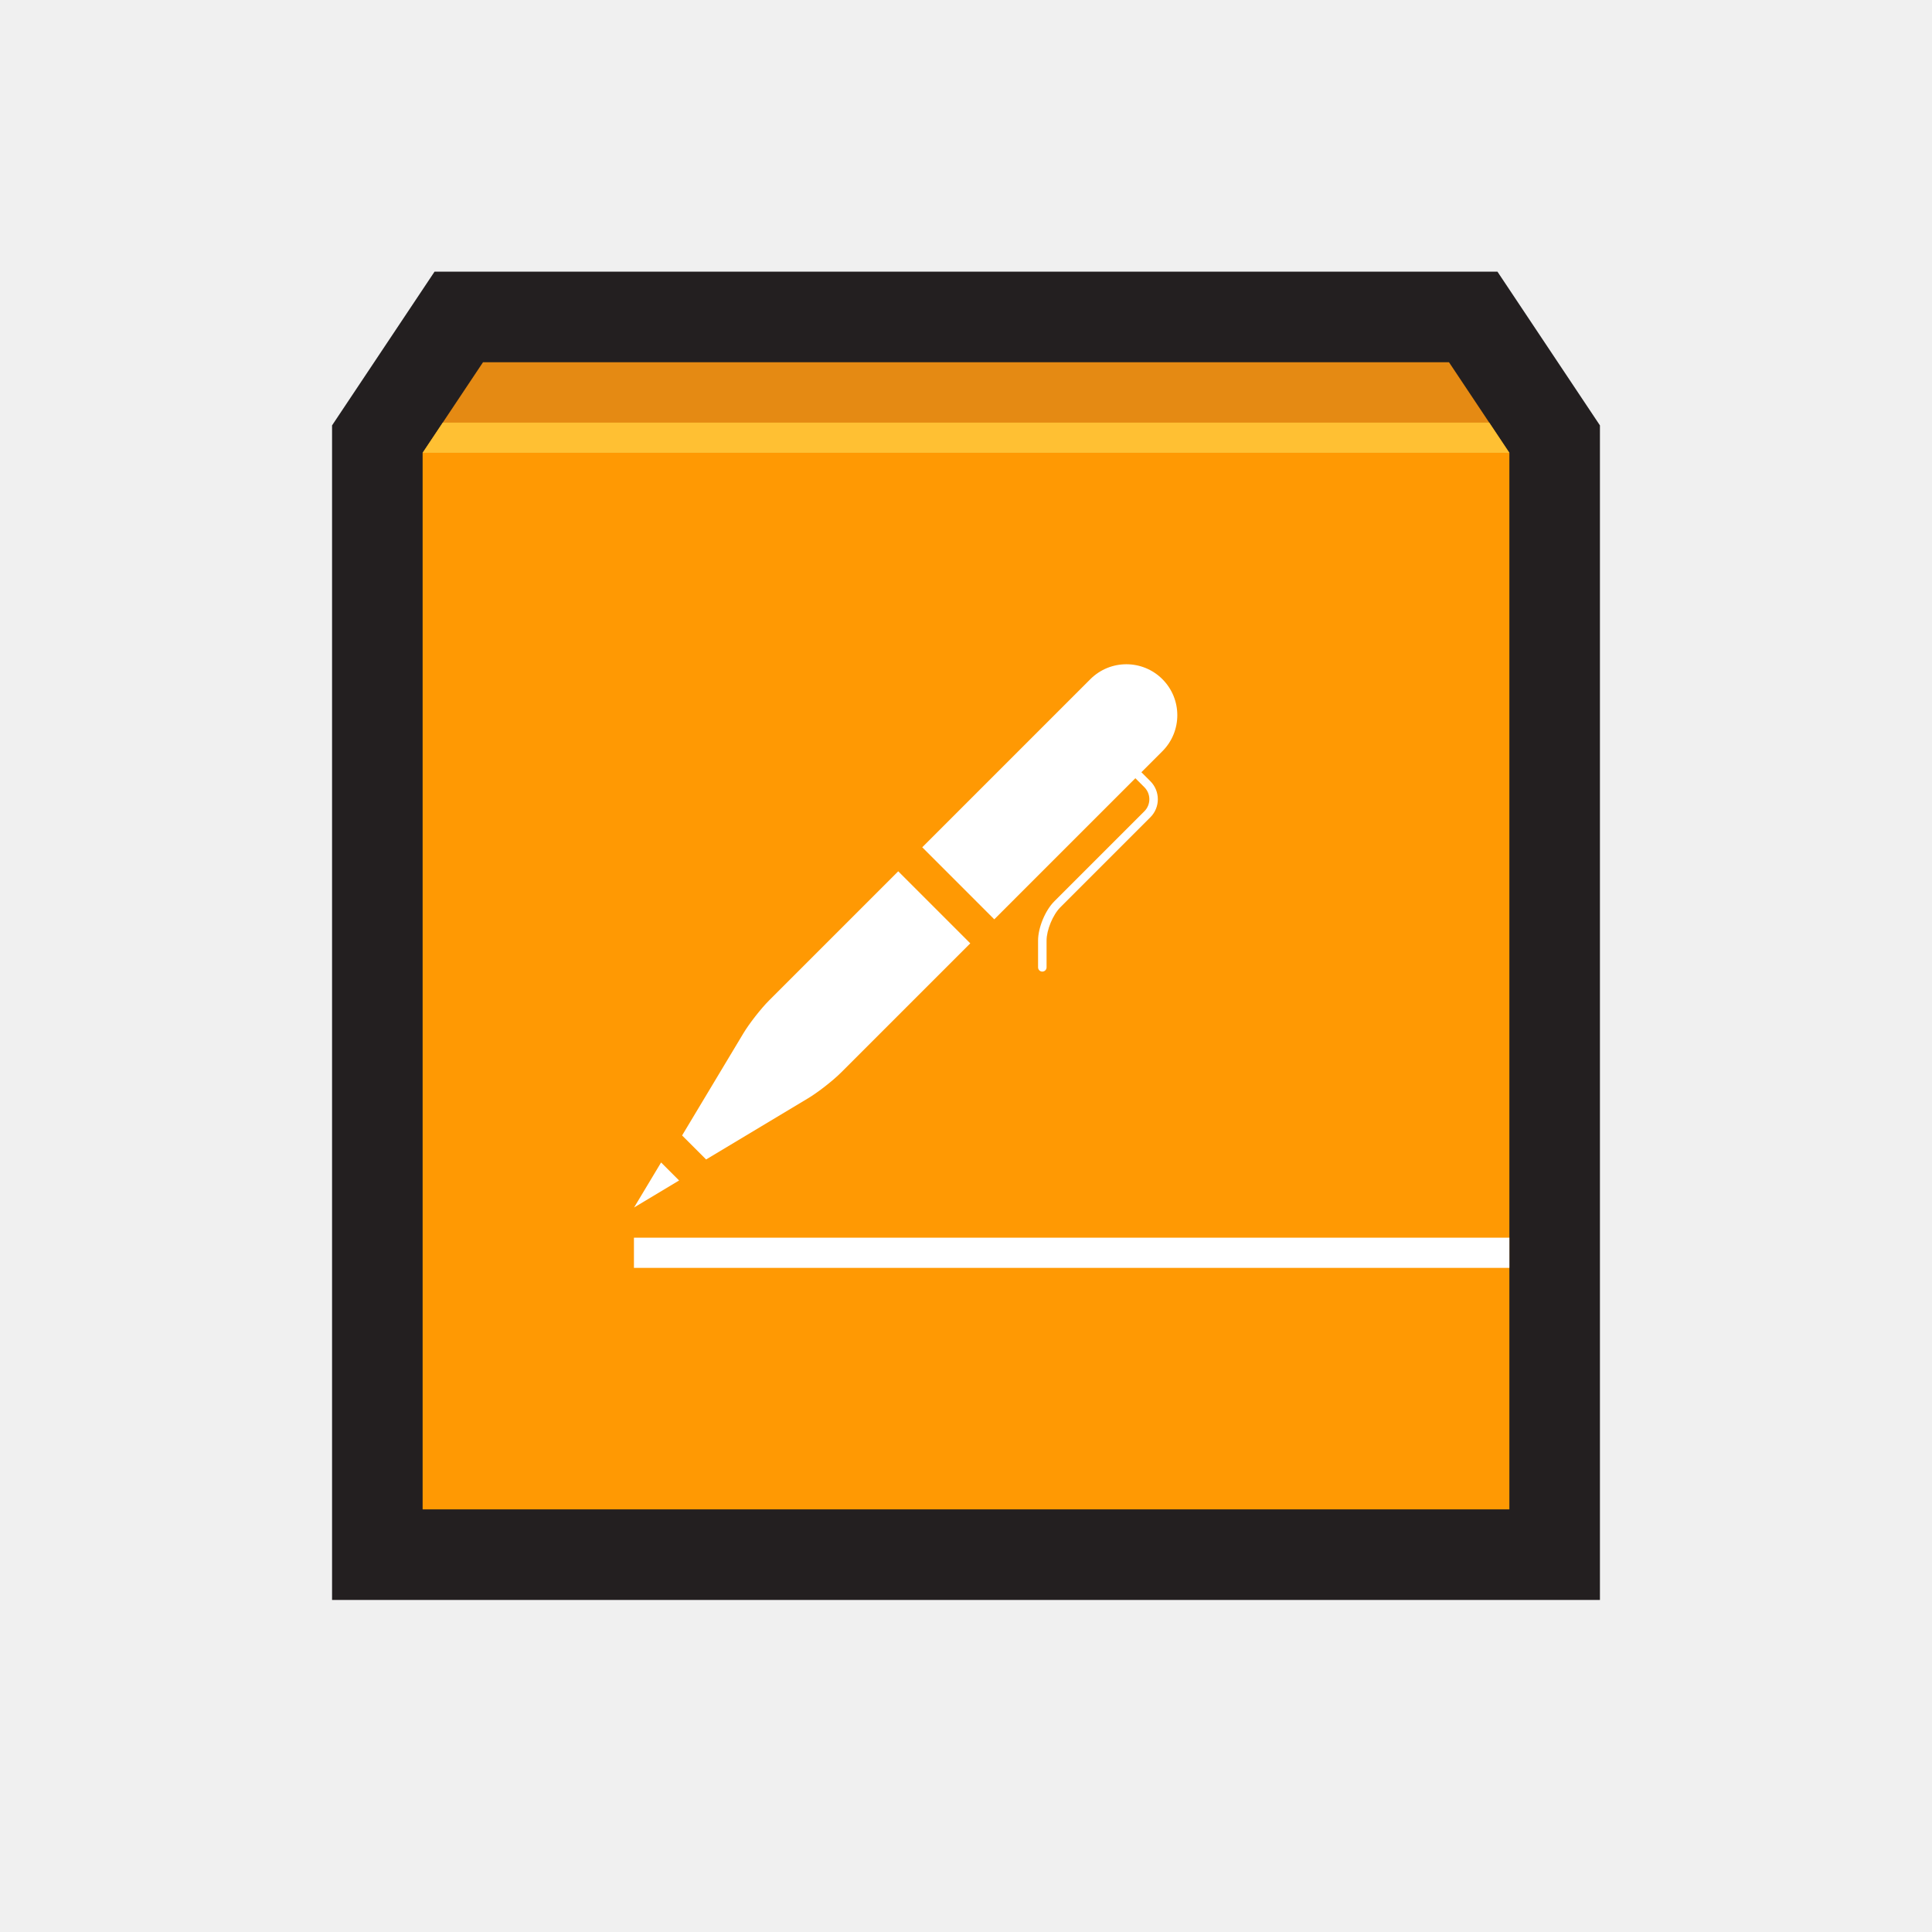
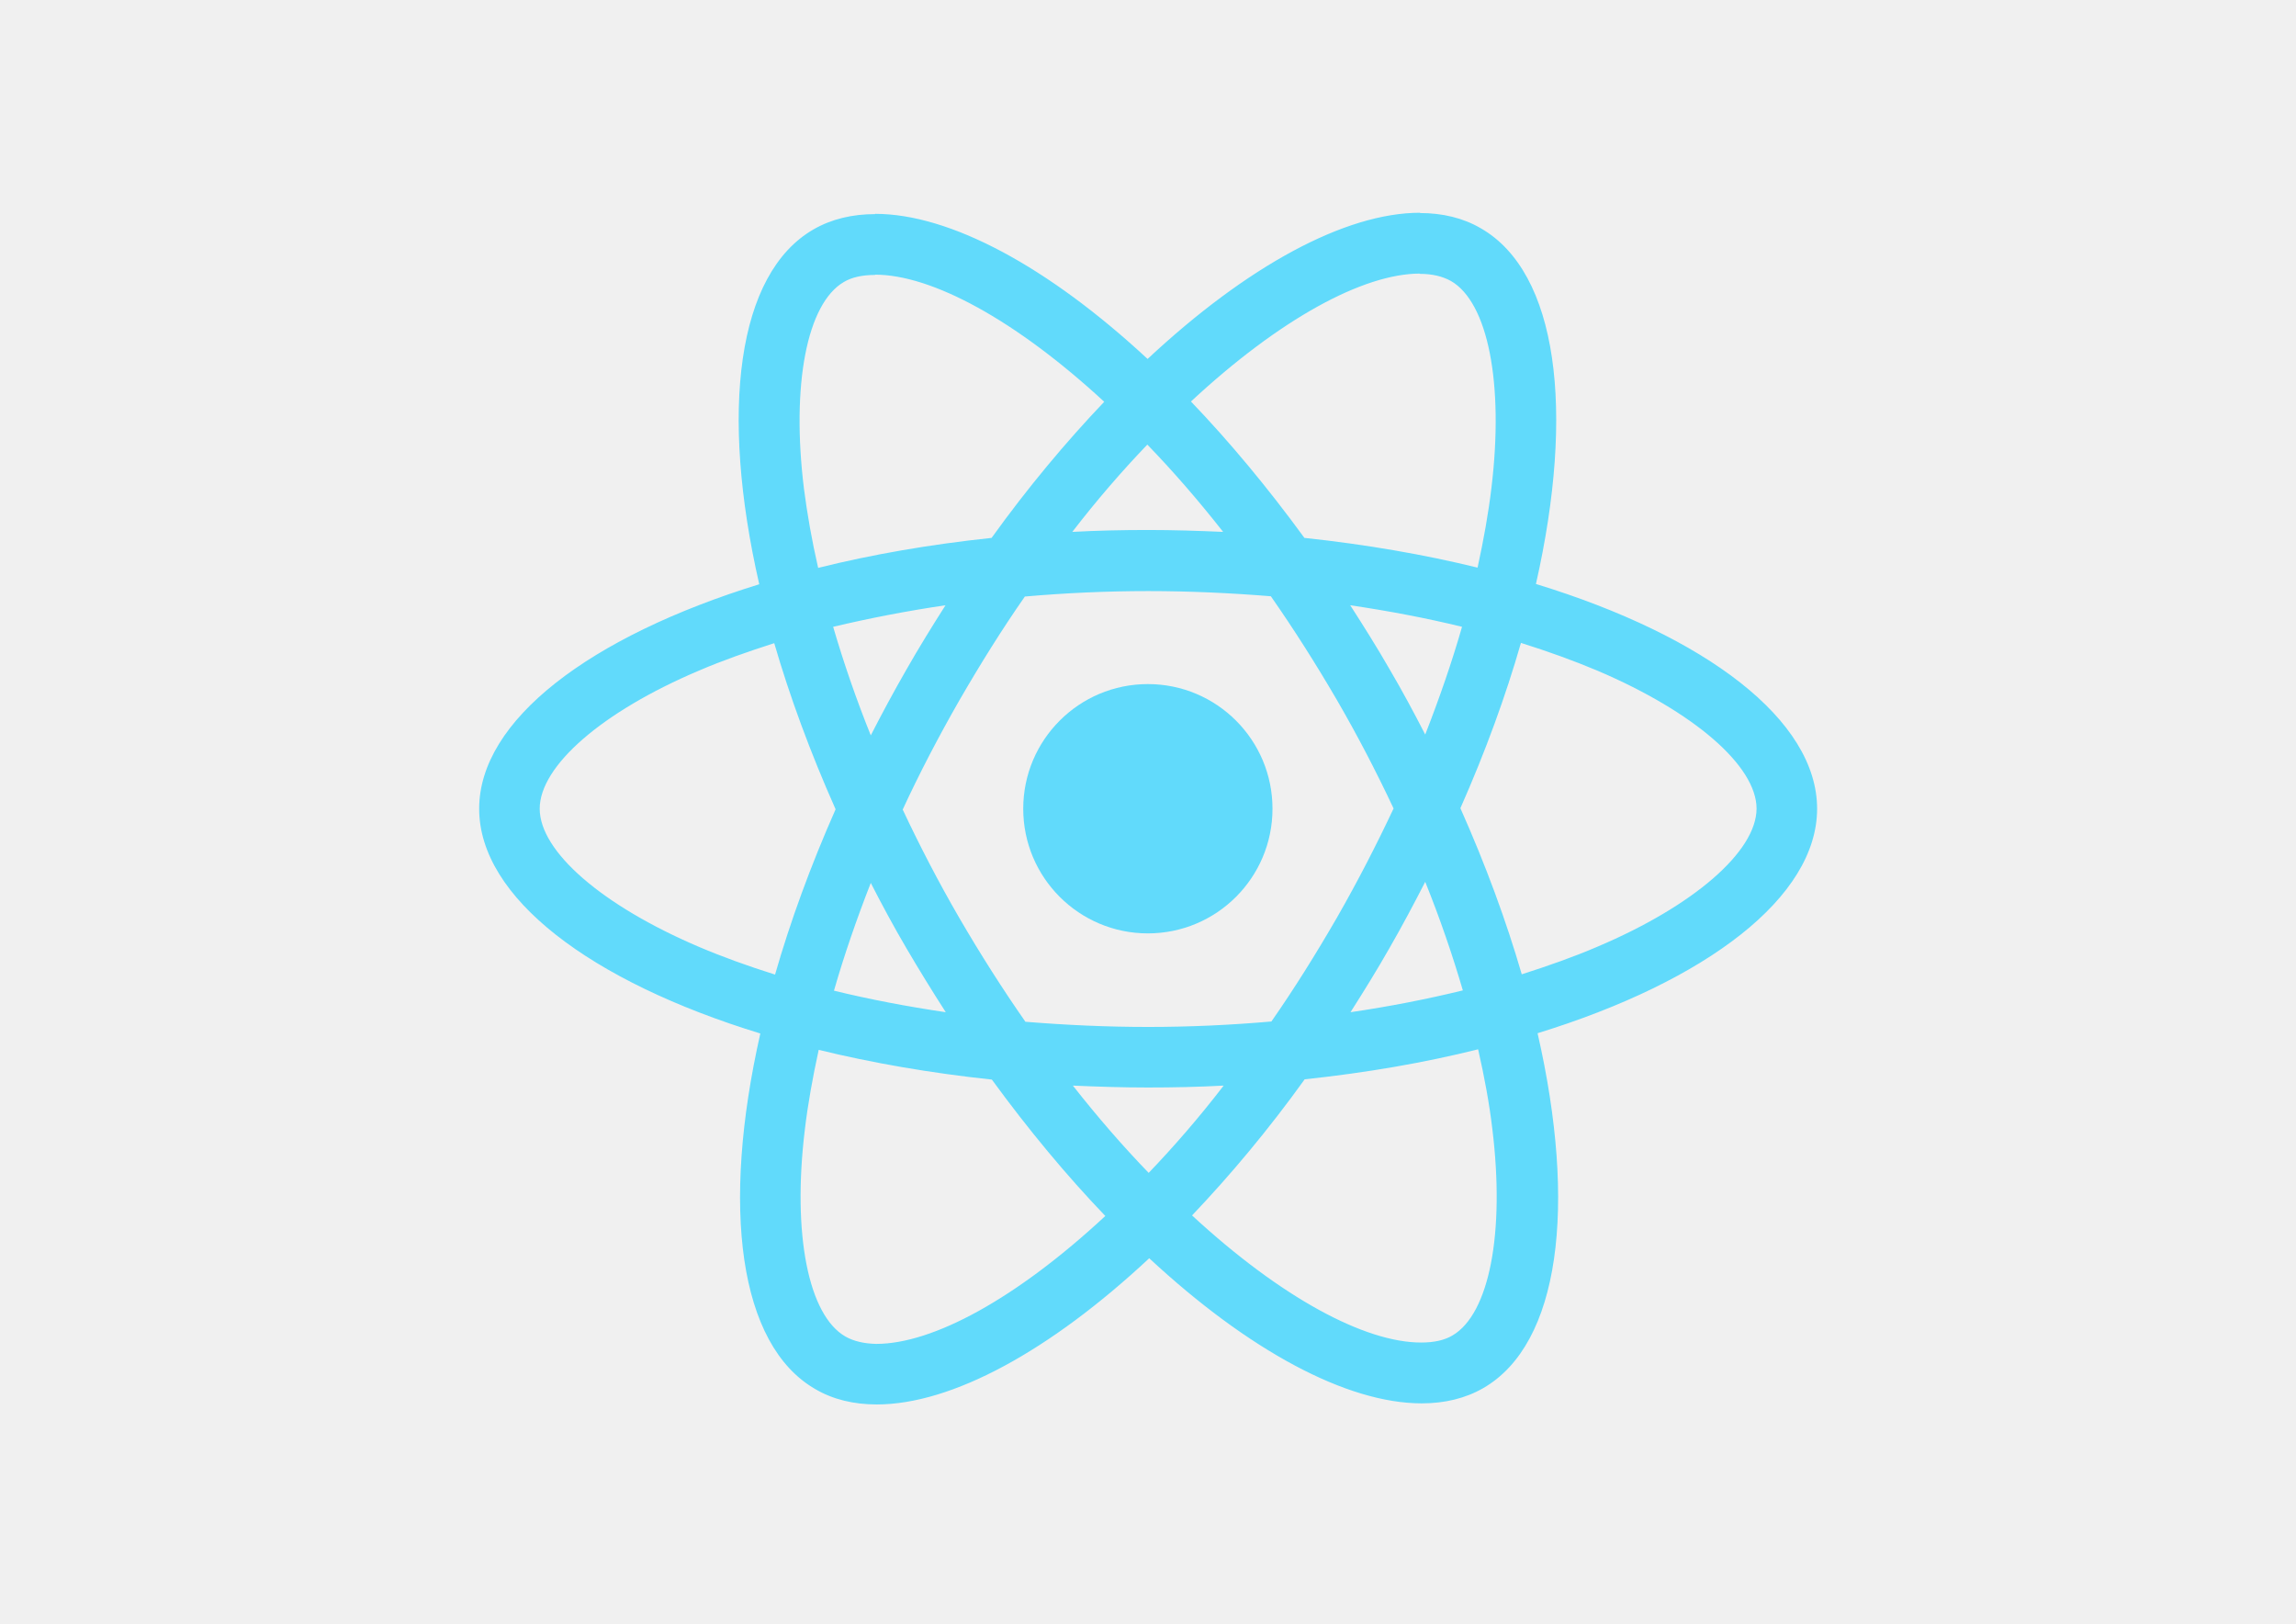
- <svg xmlns="http://www.w3.org/2000/svg" version="1.1" x="0px" y="0px" width="512px" height="512px" viewBox="0 0 512 512" enable-background="new 0 0 512 512" xml:space="preserve">
-   <g id="guides">
- </g>
-   <g id="icon">
-     <polygon fill="#231F20" points="424,112.733 396.845,72 115.155,72 88,112.733 88,424 424,424  " />
-     <rect x="112" y="120" fill="#FF9903" width="288" height="280" />
-     <polygon fill="#E58A13" points="384,96 128,96 112,120 400,120  " />
-     <polygon fill="#FFC033" points="117.333,112 112,120 400,120 394.666,112  " />
-     <rect x="168" y="328" fill="#FFFFFF" width="232" height="8" />
-     <g>
-       <path fill="#FFFFFF" d="M203.833,265.109c-2.188,2.188-5.28,6.148-6.871,8.802l-16.199,26.996l6.364,6.364l26.997-16.198    c2.653-1.592,6.614-4.684,8.801-6.871l34.208-34.207l-19.093-19.093L203.833,265.109z" />
-       <path fill="#FFFFFF" d="M277.351,256.358v-7.104c0-2.796,1.672-6.83,3.647-8.807l23.867-23.865c2.63-2.632,2.63-6.914,0-9.546    l-2.387-2.386l5.568-5.568c5.271-5.272,5.271-13.821,0-19.093c-5.273-5.272-13.821-5.272-19.093,0l-44.549,44.549l19.092,19.092    l37.389-37.39l2.389,2.387c1.754,1.755,1.754,4.61,0,6.364l-23.867,23.866c-2.415,2.415-4.307,6.982-4.307,10.397v7.104    c0,0.311,0.127,0.592,0.329,0.796c0.204,0.204,0.485,0.329,0.796,0.329C276.847,257.483,277.351,256.98,277.351,256.358z" />
-       <polygon fill="#FFFFFF" points="168.035,320 179.967,312.84 175.196,308.068   " />
-     </g>
+ <svg xmlns="http://www.w3.org/2000/svg" viewBox="0 0 841.9 595.3">
+   <g fill="#61DAFB">
+     <path d="M666.3 296.5c0-32.5-40.7-63.3-103.1-82.4 14.4-63.6 8-114.2-20.2-130.4-6.5-3.8-14.1-5.6-22.4-5.6v22.3c4.6 0 8.3.9 11.4 2.6 13.6 7.8 19.5 37.5 14.9 75.7-1.1 9.4-2.9 19.3-5.1 29.4-19.6-4.8-41-8.5-63.5-10.9-13.5-18.5-27.5-35.3-41.6-50 32.6-30.3 63.2-46.9 84-46.9V78c-27.5 0-63.5 19.6-99.9 53.6-36.4-33.8-72.4-53.2-99.9-53.2v22.3c20.7 0 51.4 16.5 84 46.6-14 14.7-28 31.4-41.3 49.9-22.6 2.4-44 6.1-63.6 11-2.3-10-4-19.7-5.2-29-4.7-38.2 1.1-67.9 14.6-75.8 3-1.8 6.9-2.6 11.5-2.6V78.5c-8.4 0-16 1.8-22.6 5.6-28.1 16.2-34.4 66.7-19.9 130.1-62.2 19.2-102.7 49.9-102.7 82.3 0 32.5 40.7 63.3 103.1 82.4-14.4 63.6-8 114.2 20.2 130.4 6.5 3.8 14.1 5.6 22.5 5.6 27.5 0 63.5-19.6 99.9-53.6 36.4 33.8 72.4 53.2 99.9 53.2 8.4 0 16-1.8 22.6-5.6 28.1-16.2 34.4-66.7 19.9-130.1 62-19.1 102.5-49.9 102.5-82.3zm-130.2-66.7c-3.7 12.9-8.3 26.2-13.5 39.5-4.1-8-8.4-16-13.1-24-4.6-8-9.5-15.8-14.4-23.4 14.2 2.1 27.9 4.7 41 7.9zm-45.8 106.5c-7.8 13.5-15.8 26.3-24.1 38.2-14.9 1.3-30 2-45.2 2-15.1 0-30.2-.7-45-1.9-8.3-11.9-16.4-24.6-24.2-38-7.6-13.1-14.5-26.4-20.8-39.8 6.2-13.4 13.2-26.8 20.7-39.9 7.8-13.5 15.8-26.3 24.1-38.2 14.9-1.3 30-2 45.2-2 15.1 0 30.2.7 45 1.9 8.3 11.9 16.4 24.6 24.2 38 7.6 13.1 14.5 26.4 20.8 39.8-6.3 13.4-13.2 26.8-20.7 39.9zm32.3-13c5.4 13.4 10 26.8 13.8 39.8-13.1 3.2-26.9 5.9-41.2 8 4.9-7.7 9.8-15.6 14.4-23.7 4.6-8 8.9-16.1 13-24.1zM421.2 430c-9.3-9.6-18.6-20.3-27.8-32 9 .4 18.2.7 27.5.7 9.4 0 18.7-.2 27.8-.7-9 11.7-18.3 22.4-27.5 32zm-74.4-58.9c-14.2-2.1-27.9-4.7-41-7.9 3.7-12.9 8.3-26.2 13.5-39.5 4.1 8 8.4 16 13.1 24 4.7 8 9.5 15.8 14.4 23.4zM420.7 163c9.3 9.6 18.6 20.3 27.8 32-9-.4-18.2-.7-27.5-.7-9.4 0-18.7.2-27.8.7 9-11.7 18.3-22.4 27.5-32zm-74 58.9c-4.9 7.7-9.8 15.6-14.4 23.7-4.6 8-8.9 16-13 24-5.4-13.4-10-26.8-13.8-39.8 13.1-3.1 26.9-5.8 41.2-7.9zm-90.5 125.2c-35.4-15.1-58.3-34.9-58.3-50.6 0-15.7 22.9-35.6 58.3-50.6 8.6-3.7 18-7 27.7-10.1 5.7 19.6 13.2 40 22.5 60.9-9.2 20.8-16.6 41.1-22.2 60.6-9.9-3.1-19.3-6.5-28-10.2zM310 490c-13.6-7.8-19.5-37.5-14.9-75.7 1.1-9.4 2.9-19.3 5.1-29.4 19.6 4.8 41 8.5 63.5 10.9 13.5 18.5 27.5 35.3 41.6 50-32.6 30.3-63.2 46.9-84 46.9-4.5-.1-8.3-1-11.3-2.7zm237.2-76.2c4.7 38.2-1.1 67.9-14.6 75.8-3 1.8-6.9 2.6-11.5 2.6-20.7 0-51.4-16.5-84-46.6 14-14.7 28-31.4 41.3-49.9 22.6-2.4 44-6.1 63.6-11 2.3 10.1 4.1 19.8 5.2 29.1zm38.5-66.7c-8.6 3.7-18 7-27.7 10.1-5.7-19.6-13.2-40-22.5-60.9 9.2-20.8 16.6-41.1 22.2-60.6 9.9 3.1 19.3 6.5 28.1 10.2 35.4 15.1 58.3 34.9 58.3 50.6-.1 15.7-23 35.6-58.4 50.6zM320.8 78.4z" />
+     <circle cx="420.9" cy="296.5" r="45.7" />
+     <path d="M520.5 78.1z" />
  </g>
</svg>
